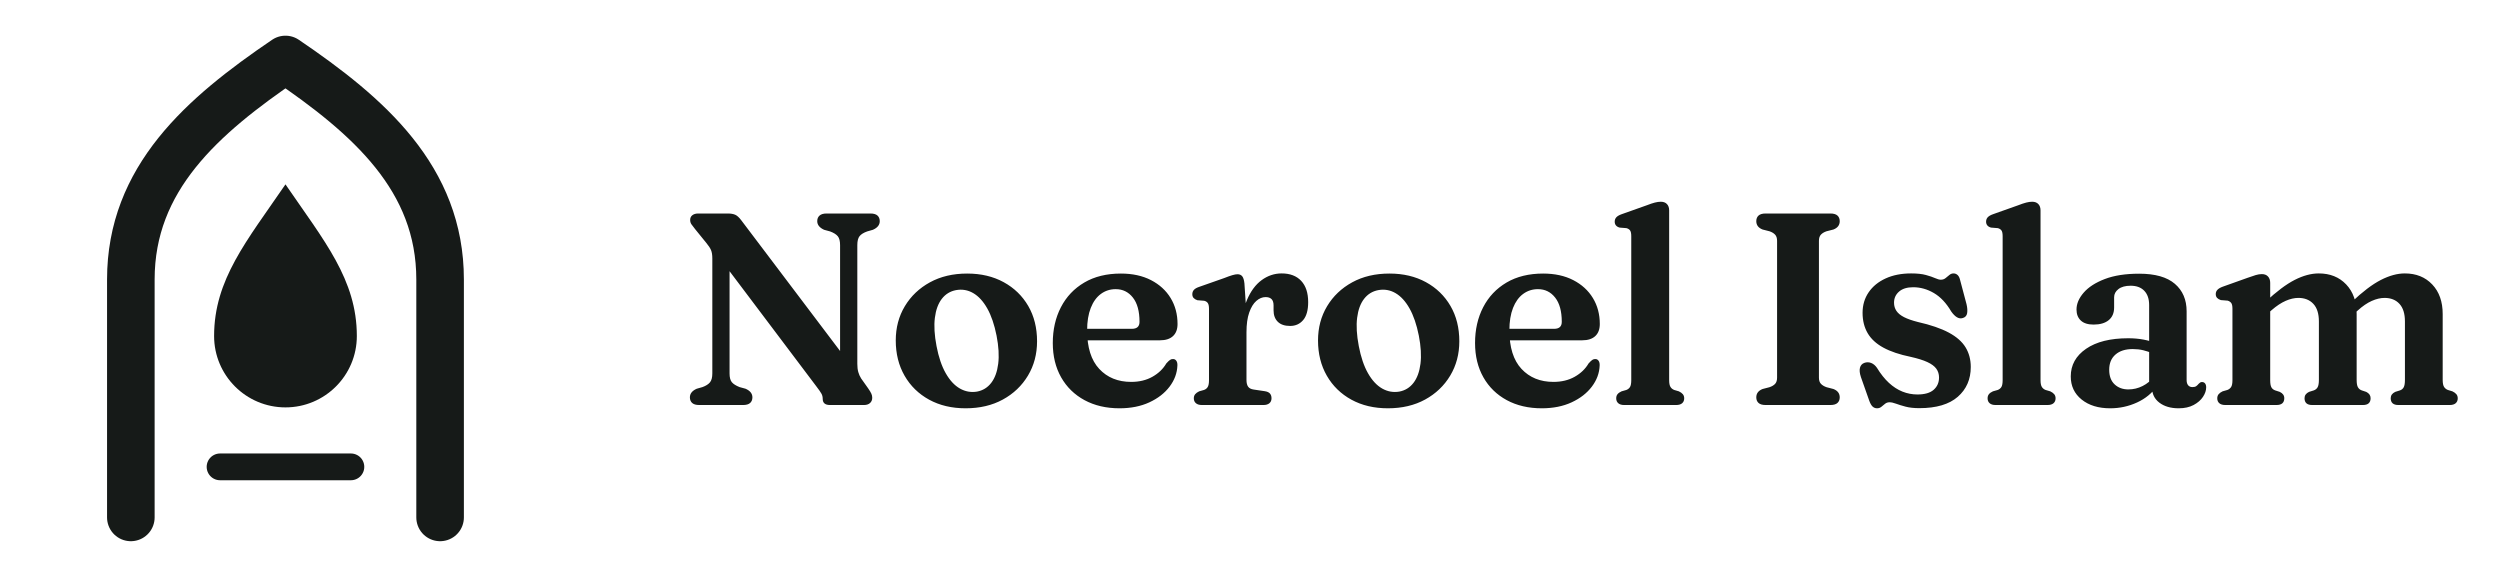
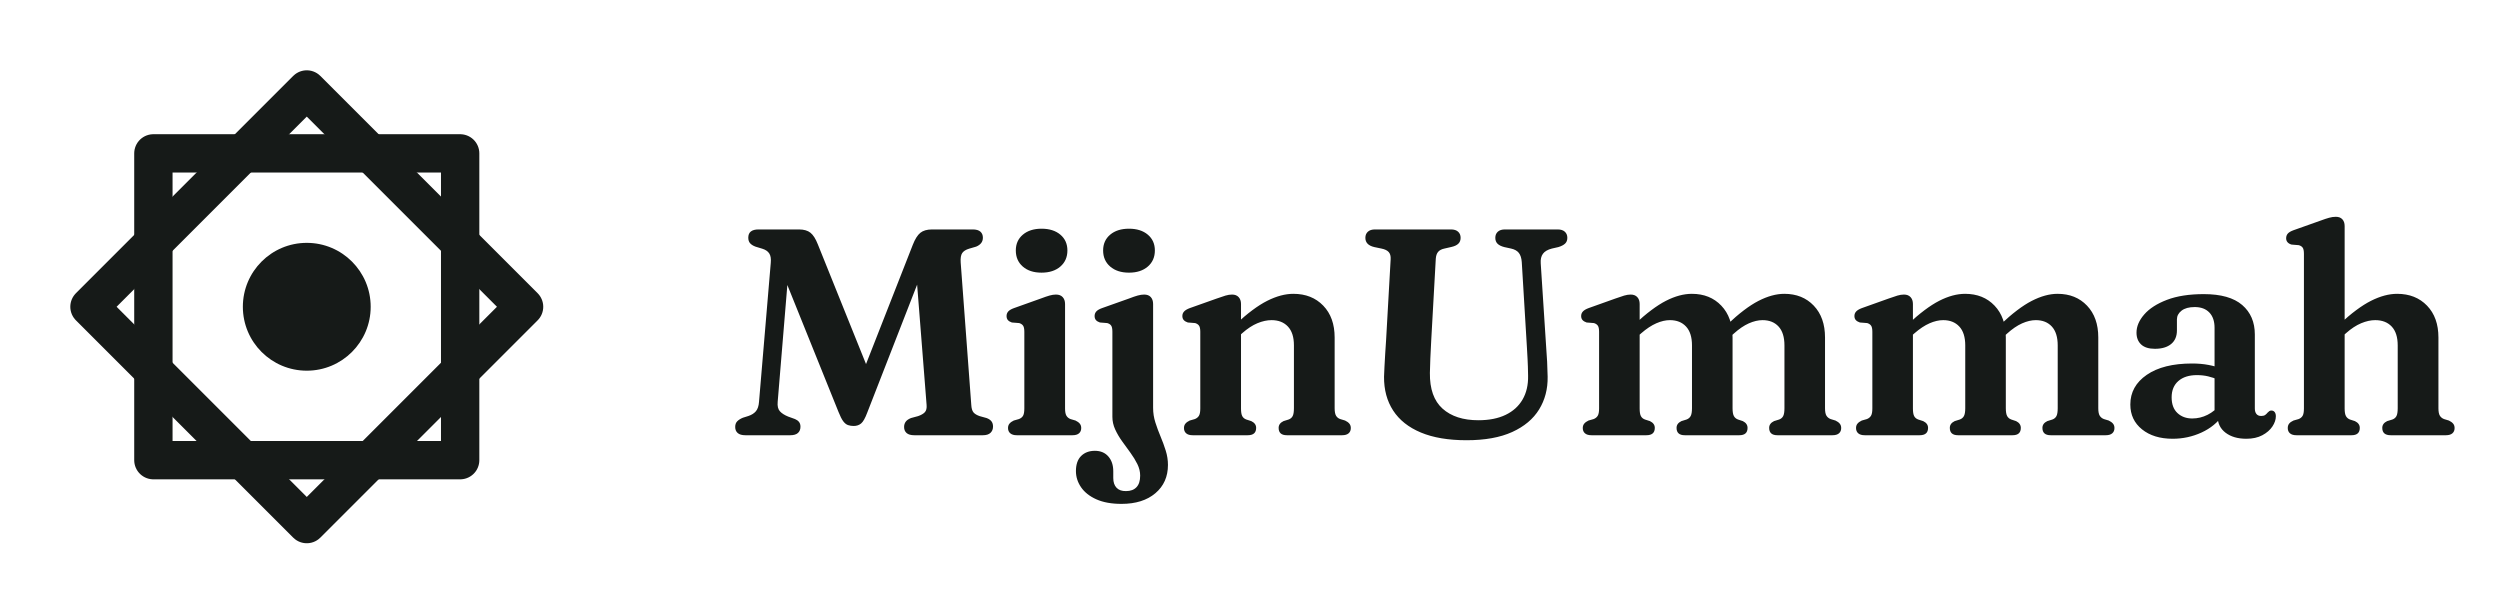
- <svg xmlns="http://www.w3.org/2000/svg" viewBox="0 0 420.36 96" width="420.36" height="96" role="img" aria-labelledby="title">
-   <path d="M22 87V47C22 30 34 19.5 48 10C62 19.5 74 30 74 47V87" fill="none" stroke="#161A18" stroke-width="8" stroke-linecap="round" stroke-linejoin="round" />
-   <path d="M37 78.5H59" fill="none" stroke="#161A18" stroke-width="4.5" stroke-linecap="round" />
-   <path d="M48 31C54.5 40.5 60 47 60 56.5A12 12 0 0 1 36 56.5C36 47 41.5 40.5 48 31Z" fill="#161A18" />
+ <svg xmlns="http://www.w3.org/2000/svg" viewBox="0 0 391.17 96" width="391.17" height="96" role="img" aria-labelledby="title">
+   <path d="M24 24H72V72H24Z" fill="none" stroke="#161A18" stroke-width="6" stroke-linejoin="round" />
+   <path d="M48 14L82 48L48 82L14 48Z" fill="none" stroke="#161A18" stroke-width="6" stroke-linejoin="round" />
+   <circle cx="48" cy="48" r="10" fill="#161A18" />
  <g transform="translate(114 68.1)">
-     <path d="M12.512 -1.288Q12.512 -0.69 12.133 -0.345Q11.753 0.0 10.948 0.0H3.565Q2.76 0.0 2.38 -0.345Q2.001 -0.69 2.001 -1.288Q2.001 -2.231 3.151 -2.737L4.117 -3.013Q4.991 -3.335 5.382 -3.818Q5.773 -4.301 5.773 -5.313V-24.633Q5.773 -25.53 5.554 -26.047Q5.336 -26.565 4.761 -27.255L2.875 -29.578Q2.461 -30.084 2.254 -30.395Q2.047 -30.705 2.047 -31.119Q2.047 -31.625 2.415 -31.913Q2.783 -32.2 3.381 -32.2H8.395Q9.131 -32.2 9.614 -31.993Q10.097 -31.786 10.649 -31.05L28.244 -7.774L27.255 -4.945V-26.887Q27.255 -27.899 26.875 -28.37Q26.496 -28.842 25.576 -29.187L24.564 -29.463Q23.414 -29.992 23.414 -30.912Q23.414 -31.51 23.805 -31.855Q24.196 -32.2 24.978 -32.2H32.361Q33.166 -32.2 33.545 -31.855Q33.925 -31.51 33.925 -30.912Q33.925 -29.969 32.775 -29.463L31.809 -29.187Q30.912 -28.865 30.532 -28.393Q30.153 -27.922 30.153 -26.887V-6.923Q30.153 -6.118 30.314 -5.543Q30.475 -4.968 30.797 -4.462L31.97 -2.806Q32.384 -2.208 32.522 -1.886Q32.66 -1.564 32.66 -1.219Q32.66 -0.667 32.292 -0.334Q31.924 0.0 31.28 0.0H25.553Q24.334 0.0 24.334 -1.035Q24.334 -1.495 24.139 -1.874Q23.943 -2.254 23.253 -3.151L6.785 -25.001L8.671 -26.68V-5.313Q8.671 -4.301 9.05 -3.841Q9.43 -3.381 10.35 -3.013L11.362 -2.737Q12.512 -2.231 12.512 -1.288ZM48.622 -22.103Q52.118 -22.103 54.763 -20.654Q57.408 -19.205 58.892 -16.652Q60.375 -14.099 60.375 -10.718Q60.375 -7.498 58.846 -4.945Q57.316 -2.392 54.625 -0.92Q51.934 0.552 48.369 0.552Q44.873 0.552 42.228 -0.897Q39.583 -2.346 38.1 -4.922Q36.616 -7.498 36.616 -10.856Q36.616 -14.076 38.145 -16.617Q39.675 -19.159 42.366 -20.631Q45.057 -22.103 48.622 -22.103ZM50.278 -2.254Q51.75 -2.53 52.67 -3.726Q53.59 -4.922 53.843 -6.934Q54.096 -8.947 53.567 -11.661Q53.015 -14.444 52.003 -16.238Q50.991 -18.032 49.645 -18.814Q48.3 -19.596 46.759 -19.32Q45.287 -19.044 44.367 -17.86Q43.447 -16.675 43.194 -14.674Q42.941 -12.673 43.47 -9.913Q43.999 -7.13 45.023 -5.336Q46.046 -3.542 47.403 -2.771Q48.76 -2.001 50.278 -2.254ZM83.996 -13.616Q83.996 -12.305 83.237 -11.592Q82.478 -10.879 81.029 -10.879H67.068V-12.811H76.314Q77.602 -12.811 77.602 -13.984Q77.602 -16.652 76.487 -18.066Q75.371 -19.481 73.6 -19.481Q72.197 -19.481 71.105 -18.676Q70.012 -17.871 69.403 -16.319Q68.793 -14.766 68.793 -12.558Q68.793 -8.257 70.829 -6.072Q72.864 -3.887 76.199 -3.887Q78.246 -3.887 79.775 -4.75Q81.305 -5.612 82.11 -6.992Q82.501 -7.429 82.743 -7.59Q82.984 -7.751 83.26 -7.728Q83.582 -7.728 83.789 -7.441Q83.996 -7.153 83.973 -6.647Q83.904 -4.738 82.662 -3.093Q81.42 -1.449 79.258 -0.449Q77.096 0.552 74.244 0.552Q70.886 0.552 68.356 -0.817Q65.826 -2.185 64.423 -4.657Q63.02 -7.13 63.02 -10.419Q63.02 -13.8 64.388 -16.445Q65.757 -19.09 68.322 -20.596Q70.886 -22.103 74.474 -22.103Q77.395 -22.103 79.534 -20.999Q81.673 -19.895 82.834 -17.986Q83.996 -16.077 83.996 -13.616ZM94.714 -12.052Q94.714 -15.387 95.657 -17.63Q96.6 -19.872 98.141 -20.999Q99.682 -22.126 101.499 -22.126Q103.615 -22.126 104.788 -20.873Q105.961 -19.619 105.961 -17.296Q105.961 -15.272 105.121 -14.283Q104.282 -13.294 102.925 -13.294Q101.568 -13.294 100.855 -13.995Q100.142 -14.697 100.142 -15.916V-16.744Q100.142 -17.48 99.797 -17.813Q99.452 -18.147 98.808 -18.147Q97.98 -18.147 97.244 -17.503Q96.508 -16.859 96.048 -15.548Q95.588 -14.237 95.588 -12.236ZM95.243 -20.447 95.588 -15.249V-4.209Q95.588 -3.473 95.864 -3.082Q96.14 -2.691 96.807 -2.599L98.67 -2.323Q99.268 -2.231 99.532 -1.932Q99.797 -1.633 99.797 -1.127Q99.797 -0.598 99.441 -0.299Q99.084 0.0 98.44 0.0H88.09Q87.446 0.0 87.09 -0.299Q86.733 -0.598 86.733 -1.127Q86.733 -1.541 86.963 -1.817Q87.193 -2.093 87.63 -2.3L88.435 -2.53Q88.849 -2.668 89.067 -3.024Q89.286 -3.381 89.286 -4.186V-16.169Q89.286 -16.859 89.079 -17.146Q88.872 -17.434 88.481 -17.526L87.331 -17.618Q86.917 -17.756 86.698 -17.998Q86.48 -18.239 86.48 -18.63Q86.48 -19.067 86.756 -19.366Q87.032 -19.665 87.653 -19.872L91.839 -21.344Q92.713 -21.689 93.231 -21.838Q93.748 -21.988 94.07 -21.988Q94.599 -21.988 94.875 -21.643Q95.151 -21.298 95.243 -20.447ZM119.623 -22.103Q123.119 -22.103 125.764 -20.654Q128.409 -19.205 129.892 -16.652Q131.376 -14.099 131.376 -10.718Q131.376 -7.498 129.846 -4.945Q128.317 -2.392 125.626 -0.92Q122.935 0.552 119.37 0.552Q115.874 0.552 113.229 -0.897Q110.584 -2.346 109.1 -4.922Q107.617 -7.498 107.617 -10.856Q107.617 -14.076 109.146 -16.617Q110.676 -19.159 113.367 -20.631Q116.058 -22.103 119.623 -22.103ZM121.279 -2.254Q122.751 -2.53 123.671 -3.726Q124.591 -4.922 124.844 -6.934Q125.097 -8.947 124.568 -11.661Q124.016 -14.444 123.004 -16.238Q121.992 -18.032 120.646 -18.814Q119.301 -19.596 117.76 -19.32Q116.288 -19.044 115.368 -17.86Q114.448 -16.675 114.195 -14.674Q113.942 -12.673 114.471 -9.913Q115.0 -7.13 116.023 -5.336Q117.047 -3.542 118.404 -2.771Q119.761 -2.001 121.279 -2.254ZM154.997 -13.616Q154.997 -12.305 154.238 -11.592Q153.479 -10.879 152.03 -10.879H138.069V-12.811H147.315Q148.603 -12.811 148.603 -13.984Q148.603 -16.652 147.487 -18.066Q146.372 -19.481 144.601 -19.481Q143.198 -19.481 142.105 -18.676Q141.013 -17.871 140.403 -16.319Q139.794 -14.766 139.794 -12.558Q139.794 -8.257 141.829 -6.072Q143.865 -3.887 147.2 -3.887Q149.247 -3.887 150.776 -4.75Q152.306 -5.612 153.111 -6.992Q153.502 -7.429 153.743 -7.59Q153.985 -7.751 154.261 -7.728Q154.583 -7.728 154.79 -7.441Q154.997 -7.153 154.974 -6.647Q154.905 -4.738 153.663 -3.093Q152.421 -1.449 150.259 -0.449Q148.097 0.552 145.245 0.552Q141.887 0.552 139.357 -0.817Q136.827 -2.185 135.424 -4.657Q134.021 -7.13 134.021 -10.419Q134.021 -13.8 135.389 -16.445Q136.758 -19.09 139.322 -20.596Q141.887 -22.103 145.475 -22.103Q148.396 -22.103 150.535 -20.999Q152.674 -19.895 153.835 -17.986Q154.997 -16.077 154.997 -13.616ZM166.658 -32.729V-4.186Q166.658 -3.404 166.877 -3.047Q167.095 -2.691 167.509 -2.53L168.291 -2.3Q168.728 -2.093 168.958 -1.817Q169.188 -1.541 169.188 -1.127Q169.188 -0.598 168.843 -0.299Q168.498 0.0 167.831 0.0H159.091Q158.447 0.0 158.102 -0.299Q157.757 -0.598 157.757 -1.127Q157.757 -1.541 157.976 -1.817Q158.194 -2.093 158.654 -2.3L159.459 -2.53Q159.873 -2.691 160.08 -3.036Q160.287 -3.381 160.287 -4.186V-28.382Q160.287 -29.072 160.091 -29.348Q159.896 -29.624 159.482 -29.739L158.332 -29.831Q157.918 -29.946 157.711 -30.199Q157.504 -30.452 157.504 -30.82Q157.504 -31.257 157.769 -31.556Q158.033 -31.855 158.677 -32.085L162.886 -33.58Q163.714 -33.902 164.255 -34.04Q164.795 -34.178 165.255 -34.178Q165.922 -34.178 166.29 -33.787Q166.658 -33.396 166.658 -32.729ZM191.843 -4.6Q191.843 -3.91 192.188 -3.554Q192.533 -3.197 193.131 -2.99L194.281 -2.691Q195.339 -2.277 195.339 -1.288Q195.339 -0.69 194.959 -0.345Q194.58 0.0 193.775 0.0H182.873Q182.068 0.0 181.688 -0.345Q181.309 -0.69 181.309 -1.288Q181.309 -2.277 182.367 -2.691L183.517 -2.99Q184.138 -3.197 184.471 -3.554Q184.805 -3.91 184.805 -4.6V-27.6Q184.805 -28.29 184.471 -28.646Q184.138 -29.003 183.54 -29.21L182.367 -29.509Q181.309 -29.923 181.309 -30.912Q181.309 -31.51 181.688 -31.855Q182.068 -32.2 182.873 -32.2H193.775Q194.58 -32.2 194.959 -31.855Q195.339 -31.51 195.339 -30.912Q195.339 -29.923 194.281 -29.509L193.108 -29.21Q192.51 -29.003 192.176 -28.646Q191.843 -28.29 191.843 -27.6ZM207.69 -19.803Q206.149 -19.803 205.31 -19.067Q204.47 -18.331 204.47 -17.204Q204.47 -16.422 204.873 -15.824Q205.275 -15.226 206.149 -14.777Q207.023 -14.329 208.472 -13.961Q211.715 -13.225 213.67 -12.178Q215.625 -11.132 216.499 -9.694Q217.373 -8.257 217.373 -6.394Q217.373 -3.289 215.188 -1.38Q213.003 0.529 208.725 0.529Q207.368 0.529 206.413 0.276Q205.459 0.023 204.815 -0.218Q204.171 -0.46 203.711 -0.46Q203.274 -0.46 202.964 -0.207Q202.653 0.046 202.343 0.299Q202.032 0.552 201.618 0.552Q201.181 0.552 200.87 0.265Q200.56 -0.023 200.307 -0.713L198.904 -4.692Q198.582 -5.658 198.743 -6.268Q198.904 -6.877 199.479 -7.084Q200.054 -7.291 200.618 -7.072Q201.181 -6.854 201.595 -6.256Q202.538 -4.715 203.608 -3.726Q204.677 -2.737 205.885 -2.254Q207.092 -1.771 208.403 -1.771Q210.243 -1.771 211.14 -2.564Q212.037 -3.358 212.037 -4.623Q212.037 -5.474 211.577 -6.107Q211.117 -6.739 210.07 -7.222Q209.024 -7.705 207.276 -8.096Q204.47 -8.671 202.676 -9.648Q200.882 -10.626 200.031 -12.087Q199.18 -13.547 199.18 -15.502Q199.18 -17.457 200.204 -18.952Q201.227 -20.447 203.067 -21.287Q204.907 -22.126 207.345 -22.126Q208.863 -22.126 209.829 -21.861Q210.795 -21.597 211.381 -21.333Q211.968 -21.068 212.336 -21.068Q212.796 -21.068 213.13 -21.333Q213.463 -21.597 213.774 -21.861Q214.084 -22.126 214.475 -22.126Q214.866 -22.126 215.165 -21.85Q215.464 -21.574 215.602 -20.93L216.66 -16.951Q216.867 -16.077 216.763 -15.444Q216.66 -14.812 216.039 -14.628Q215.533 -14.467 215.05 -14.755Q214.567 -15.042 214.084 -15.732Q212.842 -17.848 211.175 -18.825Q209.507 -19.803 207.69 -19.803ZM229.103 -32.729V-4.186Q229.103 -3.404 229.322 -3.047Q229.54 -2.691 229.954 -2.53L230.736 -2.3Q231.173 -2.093 231.403 -1.817Q231.633 -1.541 231.633 -1.127Q231.633 -0.598 231.288 -0.299Q230.943 0.0 230.276 0.0H221.536Q220.892 0.0 220.547 -0.299Q220.202 -0.598 220.202 -1.127Q220.202 -1.541 220.421 -1.817Q220.639 -2.093 221.099 -2.3L221.904 -2.53Q222.318 -2.691 222.525 -3.036Q222.732 -3.381 222.732 -4.186V-28.382Q222.732 -29.072 222.536 -29.348Q222.341 -29.624 221.927 -29.739L220.777 -29.831Q220.363 -29.946 220.156 -30.199Q219.949 -30.452 219.949 -30.82Q219.949 -31.257 220.214 -31.556Q220.478 -31.855 221.122 -32.085L225.331 -33.58Q226.159 -33.902 226.7 -34.04Q227.24 -34.178 227.7 -34.178Q228.367 -34.178 228.735 -33.787Q229.103 -33.396 229.103 -32.729ZM247.848 -2.944V-3.542L247.365 -3.749V-16.813Q247.365 -18.354 246.548 -19.205Q245.732 -20.056 244.26 -20.056Q242.926 -20.056 242.202 -19.492Q241.477 -18.929 241.477 -18.124V-16.399Q241.477 -15.019 240.569 -14.271Q239.66 -13.524 238.027 -13.524Q236.601 -13.524 235.877 -14.203Q235.152 -14.881 235.152 -16.054Q235.152 -17.503 236.36 -18.895Q237.567 -20.286 239.913 -21.183Q242.259 -22.08 245.686 -22.08Q249.711 -22.08 251.689 -20.378Q253.667 -18.676 253.667 -15.755V-4.186Q253.667 -3.634 253.92 -3.324Q254.173 -3.013 254.656 -3.013Q255.07 -3.013 255.288 -3.174Q255.507 -3.335 255.668 -3.542Q255.806 -3.68 255.933 -3.772Q256.059 -3.864 256.243 -3.864Q256.588 -3.864 256.772 -3.622Q256.956 -3.381 256.956 -2.967Q256.956 -2.185 256.416 -1.369Q255.875 -0.552 254.84 0.0Q253.805 0.552 252.333 0.552Q250.332 0.552 249.09 -0.391Q247.848 -1.334 247.848 -2.944ZM234.186 -4.807Q234.186 -7.682 236.762 -9.453Q239.338 -11.224 243.846 -11.224Q245.249 -11.224 246.445 -10.994Q247.641 -10.764 248.492 -10.396L247.963 -8.671Q247.181 -9.016 246.365 -9.212Q245.548 -9.407 244.605 -9.407Q242.765 -9.407 241.707 -8.487Q240.649 -7.567 240.649 -5.934Q240.649 -4.324 241.558 -3.473Q242.466 -2.622 243.869 -2.622Q245.134 -2.622 246.273 -3.197Q247.411 -3.772 248.193 -4.784L248.699 -3.197Q247.457 -1.403 245.329 -0.425Q243.202 0.552 240.81 0.552Q237.843 0.552 236.014 -0.92Q234.186 -2.392 234.186 -4.807ZM267.72 -20.539V-4.186Q267.72 -3.358 267.915 -2.99Q268.111 -2.622 268.548 -2.461L269.33 -2.208Q270.089 -1.84 270.089 -1.15Q270.089 0.0 268.778 0.0H260.176Q259.509 0.0 259.164 -0.299Q258.819 -0.598 258.819 -1.127Q258.819 -1.541 259.049 -1.817Q259.279 -2.093 259.716 -2.3L260.521 -2.53Q260.935 -2.691 261.154 -3.036Q261.372 -3.381 261.372 -4.186V-16.192Q261.372 -16.882 261.165 -17.158Q260.958 -17.434 260.567 -17.549L259.417 -17.641Q259.003 -17.779 258.784 -18.02Q258.566 -18.262 258.566 -18.653Q258.566 -19.067 258.842 -19.366Q259.118 -19.665 259.739 -19.895L263.925 -21.39Q264.753 -21.689 265.293 -21.85Q265.834 -22.011 266.317 -22.011Q266.984 -22.011 267.352 -21.608Q267.72 -21.206 267.72 -20.539ZM267.03 -15.134 265.903 -16.399 266.915 -17.342Q269.698 -19.941 271.837 -21.034Q273.976 -22.126 275.885 -22.126Q278.737 -22.126 280.496 -20.274Q282.256 -18.423 282.256 -15.295V-4.232Q282.256 -3.381 282.463 -3.002Q282.67 -2.622 283.107 -2.461L283.866 -2.208Q284.602 -1.84 284.602 -1.15Q284.602 0.0 283.314 0.0H274.781Q273.493 0.0 273.493 -1.15Q273.493 -1.84 274.252 -2.208L275.057 -2.461Q275.494 -2.622 275.701 -3.002Q275.908 -3.381 275.908 -4.232V-14.053Q275.908 -16.008 274.976 -17.008Q274.045 -18.009 272.458 -18.009Q271.446 -18.009 270.319 -17.514Q269.192 -17.02 267.973 -15.962ZM281.635 -15.157 280.485 -16.445 281.405 -17.296Q284.165 -19.918 286.315 -21.022Q288.466 -22.126 290.352 -22.126Q293.204 -22.126 294.963 -20.274Q296.723 -18.423 296.723 -15.295V-4.232Q296.723 -3.404 296.953 -3.047Q297.183 -2.691 297.597 -2.53L298.356 -2.3Q298.793 -2.093 299.023 -1.817Q299.253 -1.541 299.253 -1.127Q299.253 -0.598 298.908 -0.299Q298.563 0.0 297.896 0.0H289.271Q287.983 0.0 287.983 -1.15Q287.983 -1.84 288.742 -2.208L289.547 -2.461Q289.984 -2.622 290.179 -3.002Q290.375 -3.381 290.375 -4.232V-14.053Q290.375 -16.008 289.455 -17.008Q288.535 -18.009 286.948 -18.009Q285.936 -18.009 284.798 -17.503Q283.659 -16.997 282.44 -15.893Z" fill="#161A18" />
+     <path d="M22.701 -8.165 20.125 -7.613 28.819 -29.785Q29.348 -31.142 30.003 -31.671Q30.659 -32.2 31.832 -32.2H38.203Q39.008 -32.2 39.399 -31.855Q39.79 -31.51 39.79 -30.912Q39.79 -30.406 39.514 -30.061Q39.238 -29.716 38.732 -29.509L37.628 -29.187Q36.869 -28.957 36.558 -28.508Q36.248 -28.06 36.317 -27.025L37.973 -4.761Q38.019 -3.933 38.318 -3.576Q38.617 -3.22 39.284 -2.99L40.365 -2.691Q40.871 -2.507 41.124 -2.185Q41.377 -1.863 41.377 -1.357Q41.377 -0.759 40.986 -0.38Q40.595 0.0 39.79 0.0H29.049Q28.244 0.0 27.853 -0.345Q27.462 -0.69 27.462 -1.288Q27.462 -1.771 27.715 -2.116Q27.968 -2.461 28.543 -2.691L29.647 -2.99Q30.383 -3.243 30.716 -3.611Q31.05 -3.979 30.981 -4.761L29.141 -28.129L31.326 -28.244L21.689 -3.519Q21.206 -2.231 20.734 -1.84Q20.263 -1.449 19.573 -1.449Q19.09 -1.449 18.688 -1.587Q18.285 -1.725 17.94 -2.185Q17.595 -2.645 17.204 -3.634L7.498 -27.715L9.591 -28.29L7.682 -5.221Q7.59 -4.232 8.027 -3.749Q8.464 -3.266 9.315 -2.921L10.396 -2.53Q10.787 -2.369 11.017 -2.082Q11.247 -1.794 11.247 -1.334Q11.247 -0.713 10.856 -0.356Q10.465 0.0 9.66 0.0H2.622Q1.817 0.0 1.426 -0.345Q1.035 -0.69 1.035 -1.288Q1.035 -1.863 1.357 -2.185Q1.679 -2.507 2.231 -2.737L3.105 -3.013Q3.864 -3.266 4.278 -3.76Q4.692 -4.255 4.761 -5.221L6.601 -26.979Q6.693 -27.945 6.359 -28.451Q6.026 -28.957 5.267 -29.187L4.209 -29.509Q3.657 -29.716 3.369 -30.038Q3.082 -30.36 3.082 -30.912Q3.082 -32.2 4.692 -32.2H11.017Q12.167 -32.2 12.811 -31.683Q13.455 -31.165 13.961 -29.877ZM52.647 -20.539V-4.186Q52.647 -3.404 52.865 -3.047Q53.084 -2.691 53.498 -2.53L54.28 -2.3Q54.717 -2.093 54.947 -1.817Q55.177 -1.541 55.177 -1.127Q55.177 -0.598 54.832 -0.299Q54.487 0.0 53.82 0.0H45.08Q44.436 0.0 44.079 -0.299Q43.723 -0.598 43.723 -1.127Q43.723 -1.541 43.953 -1.817Q44.183 -2.093 44.62 -2.3L45.425 -2.53Q45.862 -2.691 46.069 -3.036Q46.276 -3.381 46.276 -4.186V-16.192Q46.276 -16.882 46.069 -17.158Q45.862 -17.434 45.471 -17.549L44.321 -17.641Q43.907 -17.779 43.7 -18.02Q43.493 -18.262 43.493 -18.653Q43.493 -19.067 43.757 -19.366Q44.022 -19.665 44.666 -19.895L48.852 -21.39Q49.703 -21.712 50.232 -21.861Q50.761 -22.011 51.221 -22.011Q51.911 -22.011 52.279 -21.608Q52.647 -21.206 52.647 -20.539ZM48.967 -25.438Q47.127 -25.438 46.034 -26.392Q44.942 -27.347 44.942 -28.911Q44.942 -30.452 46.046 -31.383Q47.15 -32.315 48.967 -32.315Q50.807 -32.315 51.911 -31.383Q53.015 -30.452 53.015 -28.911Q53.015 -27.347 51.911 -26.392Q50.807 -25.438 48.967 -25.438ZM66.424 -4.278Q66.424 -3.105 66.781 -1.99Q67.137 -0.874 67.597 0.218Q68.057 1.311 68.402 2.415Q68.747 3.519 68.747 4.646Q68.747 7.406 66.781 9.073Q64.814 10.741 61.479 10.741Q59.133 10.741 57.546 10.028Q55.959 9.315 55.154 8.142Q54.349 6.969 54.349 5.612Q54.349 4.048 55.166 3.243Q55.982 2.438 57.316 2.438Q58.65 2.438 59.421 3.324Q60.191 4.209 60.191 5.635V6.693Q60.191 7.682 60.709 8.223Q61.226 8.763 62.192 8.74Q63.25 8.74 63.825 8.13Q64.4 7.521 64.4 6.325Q64.4 5.405 63.963 4.519Q63.526 3.634 62.882 2.748Q62.238 1.863 61.582 0.955Q60.927 0.046 60.49 -0.908Q60.053 -1.863 60.053 -2.875V-16.192Q60.053 -16.882 59.858 -17.158Q59.662 -17.434 59.248 -17.549L58.098 -17.641Q57.684 -17.779 57.477 -18.02Q57.27 -18.262 57.27 -18.653Q57.27 -19.067 57.535 -19.366Q57.799 -19.665 58.443 -19.895L62.652 -21.39Q63.48 -21.712 64.02 -21.861Q64.561 -22.011 65.021 -22.011Q65.711 -22.011 66.067 -21.608Q66.424 -21.206 66.424 -20.539ZM62.652 -25.438Q60.812 -25.438 59.708 -26.392Q58.604 -27.347 58.604 -28.911Q58.604 -30.452 59.708 -31.383Q60.812 -32.315 62.652 -32.315Q64.492 -32.315 65.596 -31.383Q66.7 -30.452 66.7 -28.911Q66.7 -27.347 65.596 -26.392Q64.492 -25.438 62.652 -25.438ZM80.178 -20.539V-4.186Q80.178 -3.358 80.374 -2.99Q80.569 -2.622 81.006 -2.461L81.788 -2.208Q82.547 -1.84 82.547 -1.15Q82.547 0.0 81.236 0.0H72.611Q71.944 0.0 71.599 -0.299Q71.254 -0.598 71.254 -1.127Q71.254 -1.541 71.484 -1.817Q71.714 -2.093 72.151 -2.3L72.956 -2.53Q73.37 -2.691 73.589 -3.036Q73.807 -3.381 73.807 -4.186V-16.192Q73.807 -16.882 73.6 -17.158Q73.393 -17.434 73.002 -17.549L71.852 -17.641Q71.438 -17.779 71.22 -18.02Q71.001 -18.262 71.001 -18.653Q71.001 -19.067 71.277 -19.366Q71.553 -19.665 72.174 -19.895L76.383 -21.39Q77.211 -21.689 77.751 -21.85Q78.292 -22.011 78.775 -22.011Q79.442 -22.011 79.81 -21.608Q80.178 -21.206 80.178 -20.539ZM79.442 -15.134 78.292 -16.399 79.327 -17.342Q82.11 -19.941 84.284 -21.034Q86.457 -22.126 88.366 -22.126Q91.264 -22.126 93.047 -20.274Q94.829 -18.423 94.829 -15.295V-4.232Q94.829 -3.404 95.059 -3.036Q95.289 -2.668 95.703 -2.53L96.462 -2.3Q96.899 -2.093 97.129 -1.817Q97.359 -1.541 97.359 -1.127Q97.359 -0.598 97.014 -0.299Q96.669 0.0 96.002 0.0H87.354Q86.066 0.0 86.066 -1.15Q86.066 -1.84 86.825 -2.208L87.63 -2.461Q88.067 -2.622 88.263 -3.002Q88.458 -3.381 88.458 -4.232V-14.076Q88.458 -16.008 87.515 -17.008Q86.572 -18.009 84.962 -18.009Q83.904 -18.009 82.743 -17.526Q81.581 -17.043 80.362 -15.962ZM124.913 -13.754 124.108 -27.094Q124.039 -28.037 123.648 -28.532Q123.257 -29.026 122.429 -29.21L121.371 -29.44Q120.658 -29.624 120.313 -29.969Q119.968 -30.314 119.968 -30.889Q119.968 -31.487 120.359 -31.843Q120.75 -32.2 121.463 -32.2H129.743Q130.456 -32.2 130.847 -31.843Q131.238 -31.487 131.238 -30.889Q131.238 -30.314 130.882 -29.98Q130.525 -29.647 129.835 -29.44L128.823 -29.21Q127.834 -28.957 127.42 -28.393Q127.006 -27.83 127.075 -26.887L127.926 -13.8Q128.018 -12.627 128.076 -11.5Q128.133 -10.373 128.156 -9.154Q128.202 -6.279 126.822 -4.037Q125.442 -1.794 122.613 -0.506Q119.784 0.782 115.46 0.782Q111.205 0.782 108.319 -0.425Q105.432 -1.633 103.983 -3.864Q102.534 -6.095 102.557 -9.154Q102.58 -9.775 102.626 -10.729Q102.672 -11.684 102.741 -12.776Q102.81 -13.869 102.879 -14.881L103.592 -27.531Q103.638 -28.267 103.293 -28.658Q102.948 -29.049 102.143 -29.21L101.039 -29.44Q99.636 -29.762 99.636 -30.889Q99.636 -31.487 100.027 -31.843Q100.418 -32.2 101.131 -32.2H113.045Q113.758 -32.2 114.149 -31.843Q114.54 -31.487 114.54 -30.889Q114.54 -30.314 114.183 -29.969Q113.827 -29.624 113.114 -29.463L112.01 -29.21Q111.343 -29.072 111.021 -28.692Q110.699 -28.313 110.653 -27.6L109.94 -14.812Q109.848 -13.271 109.802 -12.006Q109.756 -10.741 109.733 -9.752Q109.687 -5.98 111.711 -4.163Q113.735 -2.346 117.323 -2.346Q119.83 -2.346 121.578 -3.186Q123.326 -4.025 124.234 -5.589Q125.143 -7.153 125.097 -9.315Q125.074 -10.879 125.017 -11.88Q124.959 -12.88 124.913 -13.754ZM142.554 -20.539V-4.186Q142.554 -3.358 142.75 -2.99Q142.945 -2.622 143.382 -2.461L144.164 -2.208Q144.923 -1.84 144.923 -1.15Q144.923 0.0 143.612 0.0H135.01Q134.343 0.0 133.998 -0.299Q133.653 -0.598 133.653 -1.127Q133.653 -1.541 133.883 -1.817Q134.113 -2.093 134.55 -2.3L135.355 -2.53Q135.769 -2.691 135.987 -3.036Q136.206 -3.381 136.206 -4.186V-16.192Q136.206 -16.882 135.999 -17.158Q135.792 -17.434 135.401 -17.549L134.251 -17.641Q133.837 -17.779 133.618 -18.02Q133.4 -18.262 133.4 -18.653Q133.4 -19.067 133.676 -19.366Q133.952 -19.665 134.573 -19.895L138.759 -21.39Q139.587 -21.689 140.127 -21.85Q140.668 -22.011 141.151 -22.011Q141.818 -22.011 142.186 -21.608Q142.554 -21.206 142.554 -20.539ZM141.864 -15.134 140.737 -16.399 141.749 -17.342Q144.532 -19.941 146.671 -21.034Q148.81 -22.126 150.719 -22.126Q153.571 -22.126 155.33 -20.274Q157.09 -18.423 157.09 -15.295V-4.232Q157.09 -3.381 157.297 -3.002Q157.504 -2.622 157.941 -2.461L158.7 -2.208Q159.436 -1.84 159.436 -1.15Q159.436 0.0 158.148 0.0H149.615Q148.327 0.0 148.327 -1.15Q148.327 -1.84 149.086 -2.208L149.891 -2.461Q150.328 -2.622 150.535 -3.002Q150.742 -3.381 150.742 -4.232V-14.053Q150.742 -16.008 149.81 -17.008Q148.879 -18.009 147.292 -18.009Q146.28 -18.009 145.153 -17.514Q144.026 -17.02 142.807 -15.962ZM156.469 -15.157 155.319 -16.445 156.239 -17.296Q158.999 -19.918 161.149 -21.022Q163.3 -22.126 165.186 -22.126Q168.038 -22.126 169.797 -20.274Q171.557 -18.423 171.557 -15.295V-4.232Q171.557 -3.404 171.787 -3.047Q172.017 -2.691 172.431 -2.53L173.19 -2.3Q173.627 -2.093 173.857 -1.817Q174.087 -1.541 174.087 -1.127Q174.087 -0.598 173.742 -0.299Q173.397 0.0 172.73 0.0H164.105Q162.817 0.0 162.817 -1.15Q162.817 -1.84 163.576 -2.208L164.381 -2.461Q164.818 -2.622 165.013 -3.002Q165.209 -3.381 165.209 -4.232V-14.053Q165.209 -16.008 164.289 -17.008Q163.369 -18.009 161.782 -18.009Q160.77 -18.009 159.631 -17.503Q158.493 -16.997 157.274 -15.893ZM185.311 -20.539V-4.186Q185.311 -3.358 185.507 -2.99Q185.702 -2.622 186.139 -2.461L186.921 -2.208Q187.68 -1.84 187.68 -1.15Q187.68 0.0 186.369 0.0H177.767Q177.1 0.0 176.755 -0.299Q176.41 -0.598 176.41 -1.127Q176.41 -1.541 176.64 -1.817Q176.87 -2.093 177.307 -2.3L178.112 -2.53Q178.526 -2.691 178.744 -3.036Q178.963 -3.381 178.963 -4.186V-16.192Q178.963 -16.882 178.756 -17.158Q178.549 -17.434 178.158 -17.549L177.008 -17.641Q176.594 -17.779 176.375 -18.02Q176.157 -18.262 176.157 -18.653Q176.157 -19.067 176.433 -19.366Q176.709 -19.665 177.33 -19.895L181.516 -21.39Q182.344 -21.689 182.885 -21.85Q183.425 -22.011 183.908 -22.011Q184.575 -22.011 184.943 -21.608Q185.311 -21.206 185.311 -20.539ZM184.621 -15.134 183.494 -16.399 184.506 -17.342Q187.289 -19.941 189.428 -21.034Q191.567 -22.126 193.476 -22.126Q196.328 -22.126 198.087 -20.274Q199.847 -18.423 199.847 -15.295V-4.232Q199.847 -3.381 200.054 -3.002Q200.261 -2.622 200.698 -2.461L201.457 -2.208Q202.193 -1.84 202.193 -1.15Q202.193 0.0 200.905 0.0H192.372Q191.084 0.0 191.084 -1.15Q191.084 -1.84 191.843 -2.208L192.648 -2.461Q193.085 -2.622 193.292 -3.002Q193.499 -3.381 193.499 -4.232V-14.053Q193.499 -16.008 192.567 -17.008Q191.636 -18.009 190.049 -18.009Q189.037 -18.009 187.91 -17.514Q186.783 -17.02 185.564 -15.962ZM199.226 -15.157 198.076 -16.445 198.996 -17.296Q201.756 -19.918 203.906 -21.022Q206.057 -22.126 207.943 -22.126Q210.795 -22.126 212.554 -20.274Q214.314 -18.423 214.314 -15.295V-4.232Q214.314 -3.404 214.544 -3.047Q214.774 -2.691 215.188 -2.53L215.947 -2.3Q216.384 -2.093 216.614 -1.817Q216.844 -1.541 216.844 -1.127Q216.844 -0.598 216.499 -0.299Q216.154 0.0 215.487 0.0H206.862Q205.574 0.0 205.574 -1.15Q205.574 -1.84 206.333 -2.208L207.138 -2.461Q207.575 -2.622 207.77 -3.002Q207.966 -3.381 207.966 -4.232V-14.053Q207.966 -16.008 207.046 -17.008Q206.126 -18.009 204.539 -18.009Q203.527 -18.009 202.388 -17.503Q201.25 -16.997 200.031 -15.893ZM232.99 -2.944V-3.542L232.507 -3.749V-16.813Q232.507 -18.354 231.69 -19.205Q230.874 -20.056 229.402 -20.056Q228.068 -20.056 227.344 -19.492Q226.619 -18.929 226.619 -18.124V-16.399Q226.619 -15.019 225.71 -14.271Q224.802 -13.524 223.169 -13.524Q221.743 -13.524 221.019 -14.203Q220.294 -14.881 220.294 -16.054Q220.294 -17.503 221.502 -18.895Q222.709 -20.286 225.055 -21.183Q227.401 -22.08 230.828 -22.08Q234.853 -22.08 236.831 -20.378Q238.809 -18.676 238.809 -15.755V-4.186Q238.809 -3.634 239.062 -3.324Q239.315 -3.013 239.798 -3.013Q240.212 -3.013 240.43 -3.174Q240.649 -3.335 240.81 -3.542Q240.948 -3.68 241.075 -3.772Q241.201 -3.864 241.385 -3.864Q241.73 -3.864 241.914 -3.622Q242.098 -3.381 242.098 -2.967Q242.098 -2.185 241.558 -1.369Q241.017 -0.552 239.982 0.0Q238.947 0.552 237.475 0.552Q235.474 0.552 234.232 -0.391Q232.99 -1.334 232.99 -2.944ZM219.328 -4.807Q219.328 -7.682 221.904 -9.453Q224.48 -11.224 228.988 -11.224Q230.391 -11.224 231.587 -10.994Q232.783 -10.764 233.634 -10.396L233.105 -8.671Q232.323 -9.016 231.507 -9.212Q230.69 -9.407 229.747 -9.407Q227.907 -9.407 226.849 -8.487Q225.791 -7.567 225.791 -5.934Q225.791 -4.324 226.7 -3.473Q227.608 -2.622 229.011 -2.622Q230.276 -2.622 231.415 -3.197Q232.553 -3.772 233.335 -4.784L233.841 -3.197Q232.599 -1.403 230.471 -0.425Q228.344 0.552 225.952 0.552Q222.985 0.552 221.156 -0.92Q219.328 -2.392 219.328 -4.807ZM252.149 -15.134 250.999 -16.399 252.034 -17.342Q254.817 -19.941 256.99 -21.034Q259.164 -22.126 261.073 -22.126Q263.971 -22.126 265.754 -20.274Q267.536 -18.423 267.536 -15.295V-4.232Q267.536 -3.404 267.766 -3.047Q267.996 -2.691 268.41 -2.53L269.169 -2.3Q269.606 -2.093 269.836 -1.817Q270.066 -1.541 270.066 -1.127Q270.066 -0.598 269.721 -0.299Q269.376 0.0 268.709 0.0H260.061Q258.75 0.0 258.75 -1.15Q258.75 -1.84 259.509 -2.208L260.337 -2.461Q260.774 -2.622 260.969 -3.002Q261.165 -3.381 261.165 -4.232V-14.053Q261.165 -16.008 260.222 -17.008Q259.279 -18.009 257.646 -18.009Q256.611 -18.009 255.45 -17.526Q254.288 -17.043 253.069 -15.962ZM252.862 -32.729V-4.186Q252.862 -3.358 253.069 -2.99Q253.276 -2.622 253.69 -2.461L254.472 -2.208Q255.231 -1.84 255.231 -1.15Q255.231 0.0 253.943 0.0H245.318Q244.651 0.0 244.306 -0.299Q243.961 -0.598 243.961 -1.127Q243.961 -1.541 244.179 -1.817Q244.398 -2.093 244.858 -2.3L245.663 -2.53Q246.077 -2.691 246.284 -3.036Q246.491 -3.381 246.491 -4.186V-28.382Q246.491 -29.072 246.296 -29.348Q246.1 -29.624 245.686 -29.739L244.559 -29.831Q244.145 -29.946 243.926 -30.199Q243.708 -30.452 243.708 -30.82Q243.708 -31.257 243.972 -31.556Q244.237 -31.855 244.881 -32.085L249.09 -33.58Q249.895 -33.879 250.435 -34.028Q250.976 -34.178 251.482 -34.178Q252.149 -34.178 252.505 -33.787Q252.862 -33.396 252.862 -32.729Z" fill="#161A18" />
  </g>
</svg>
